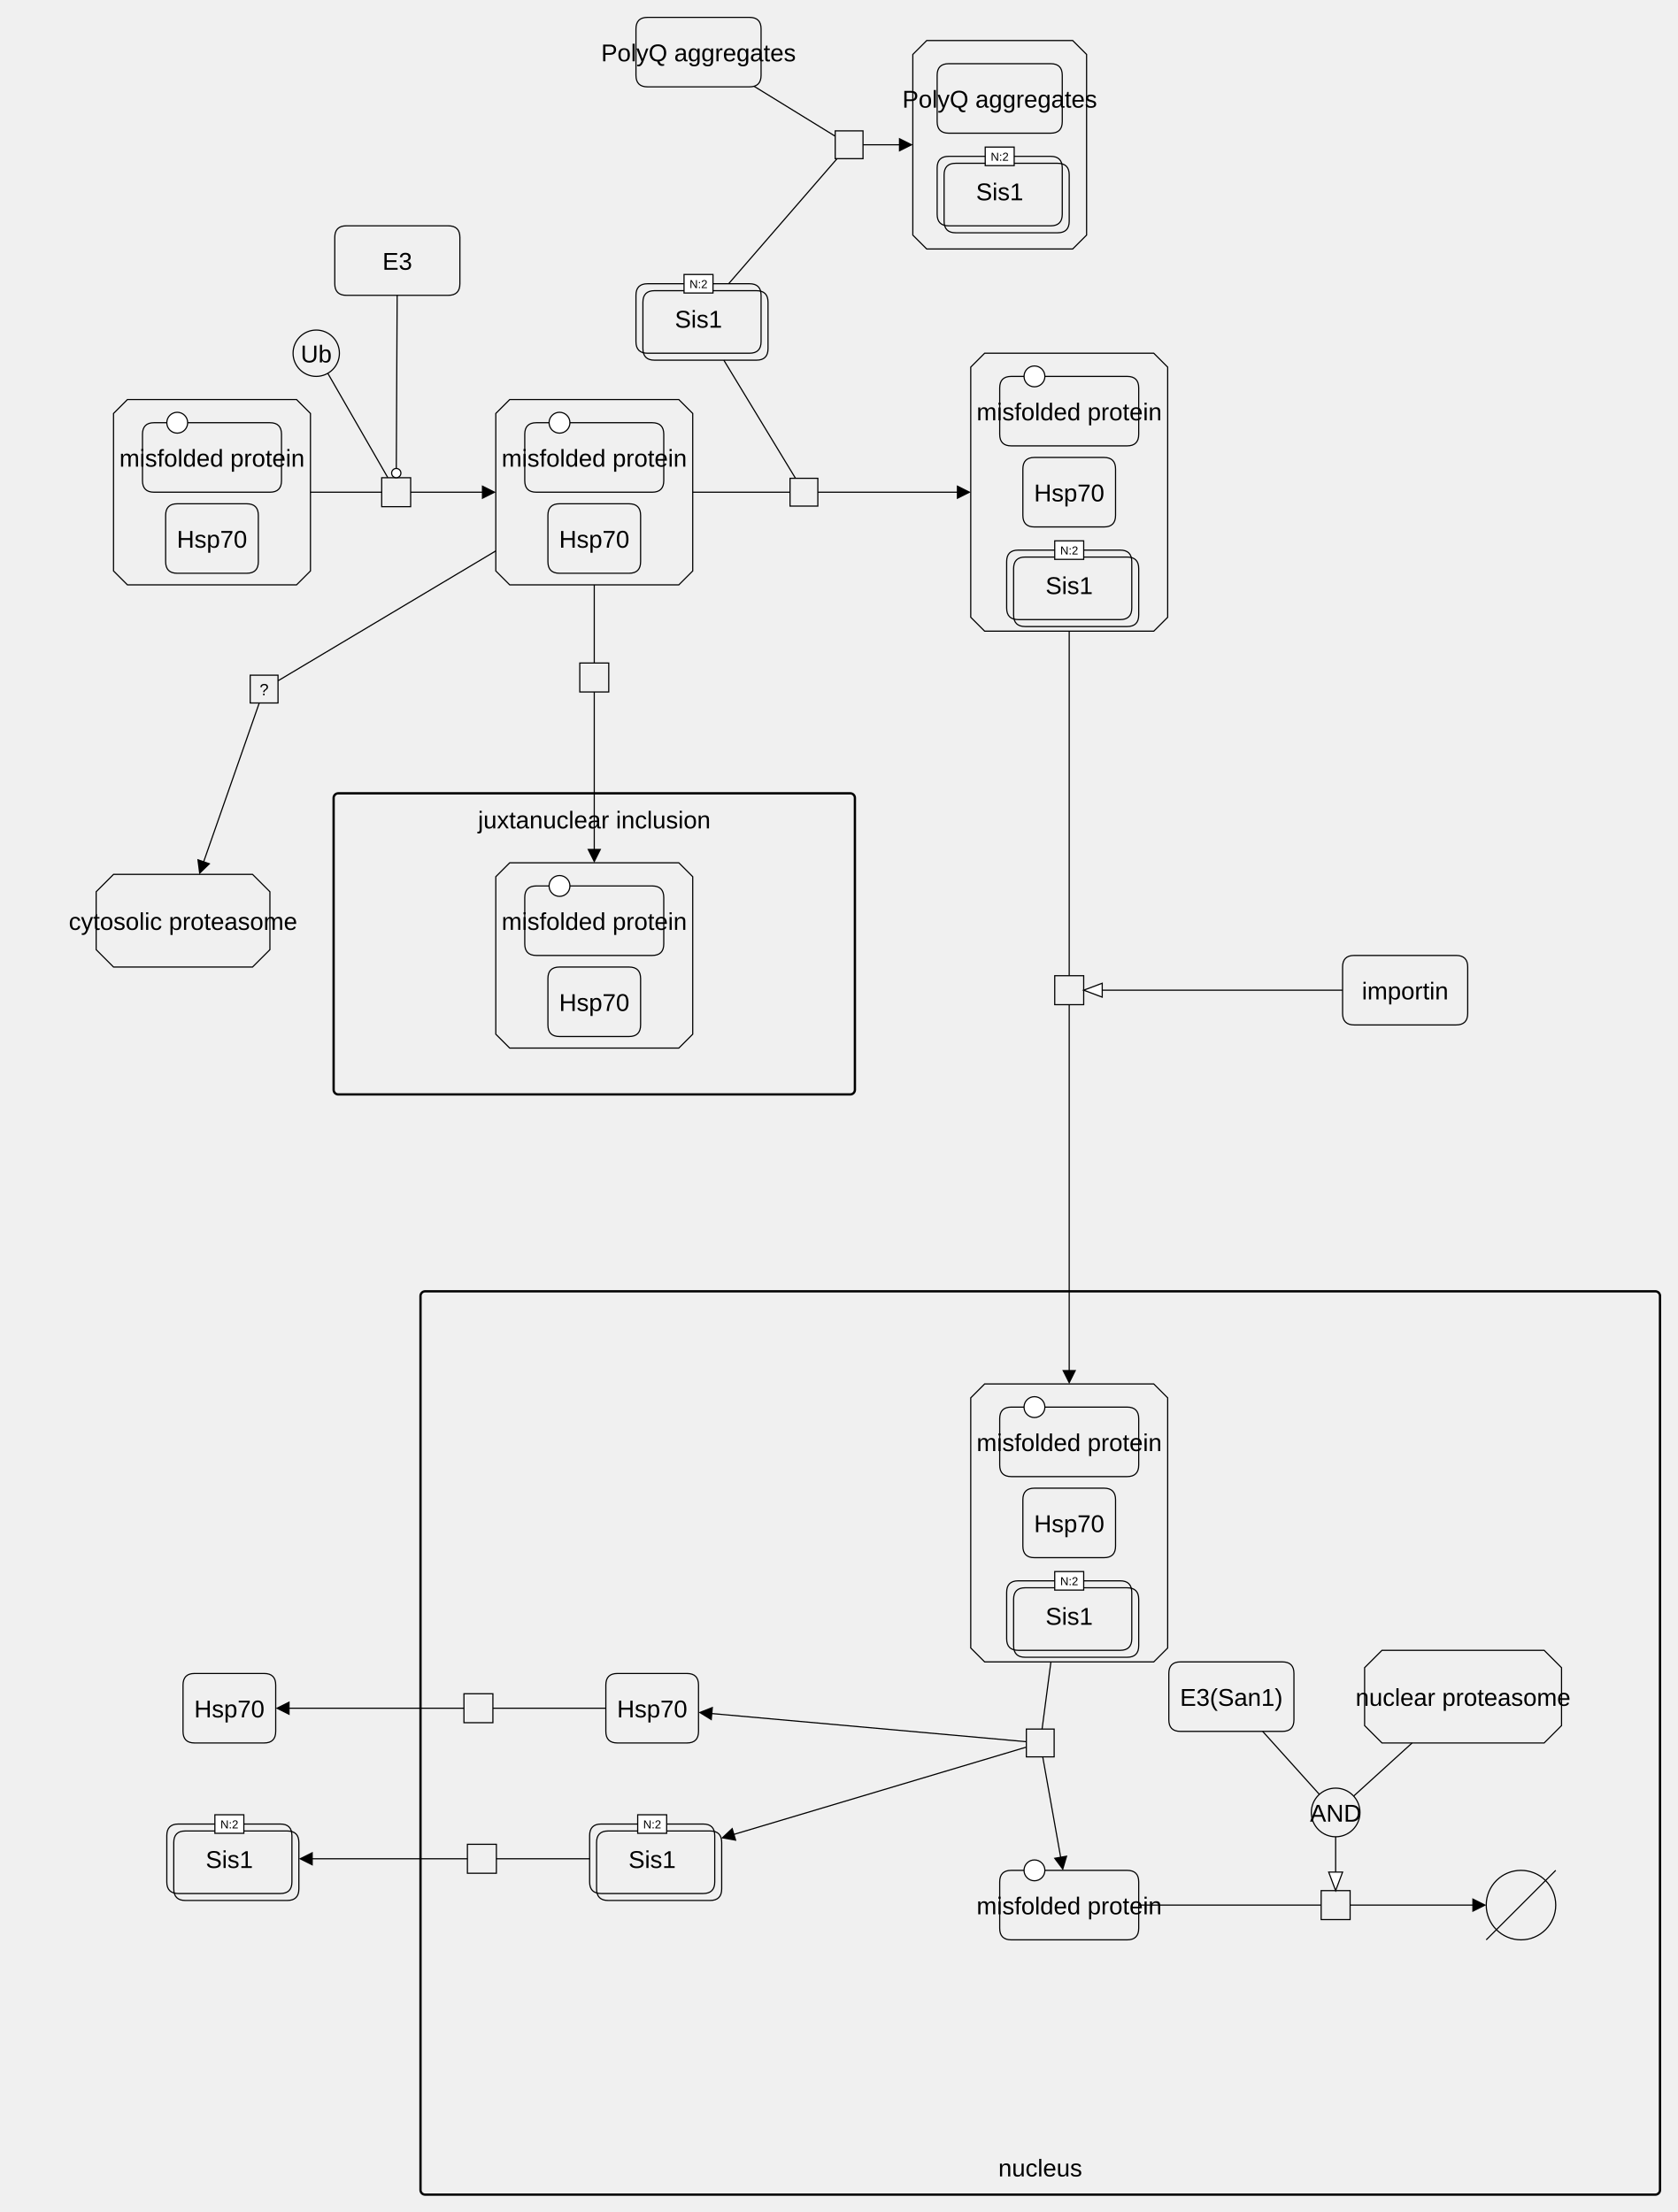
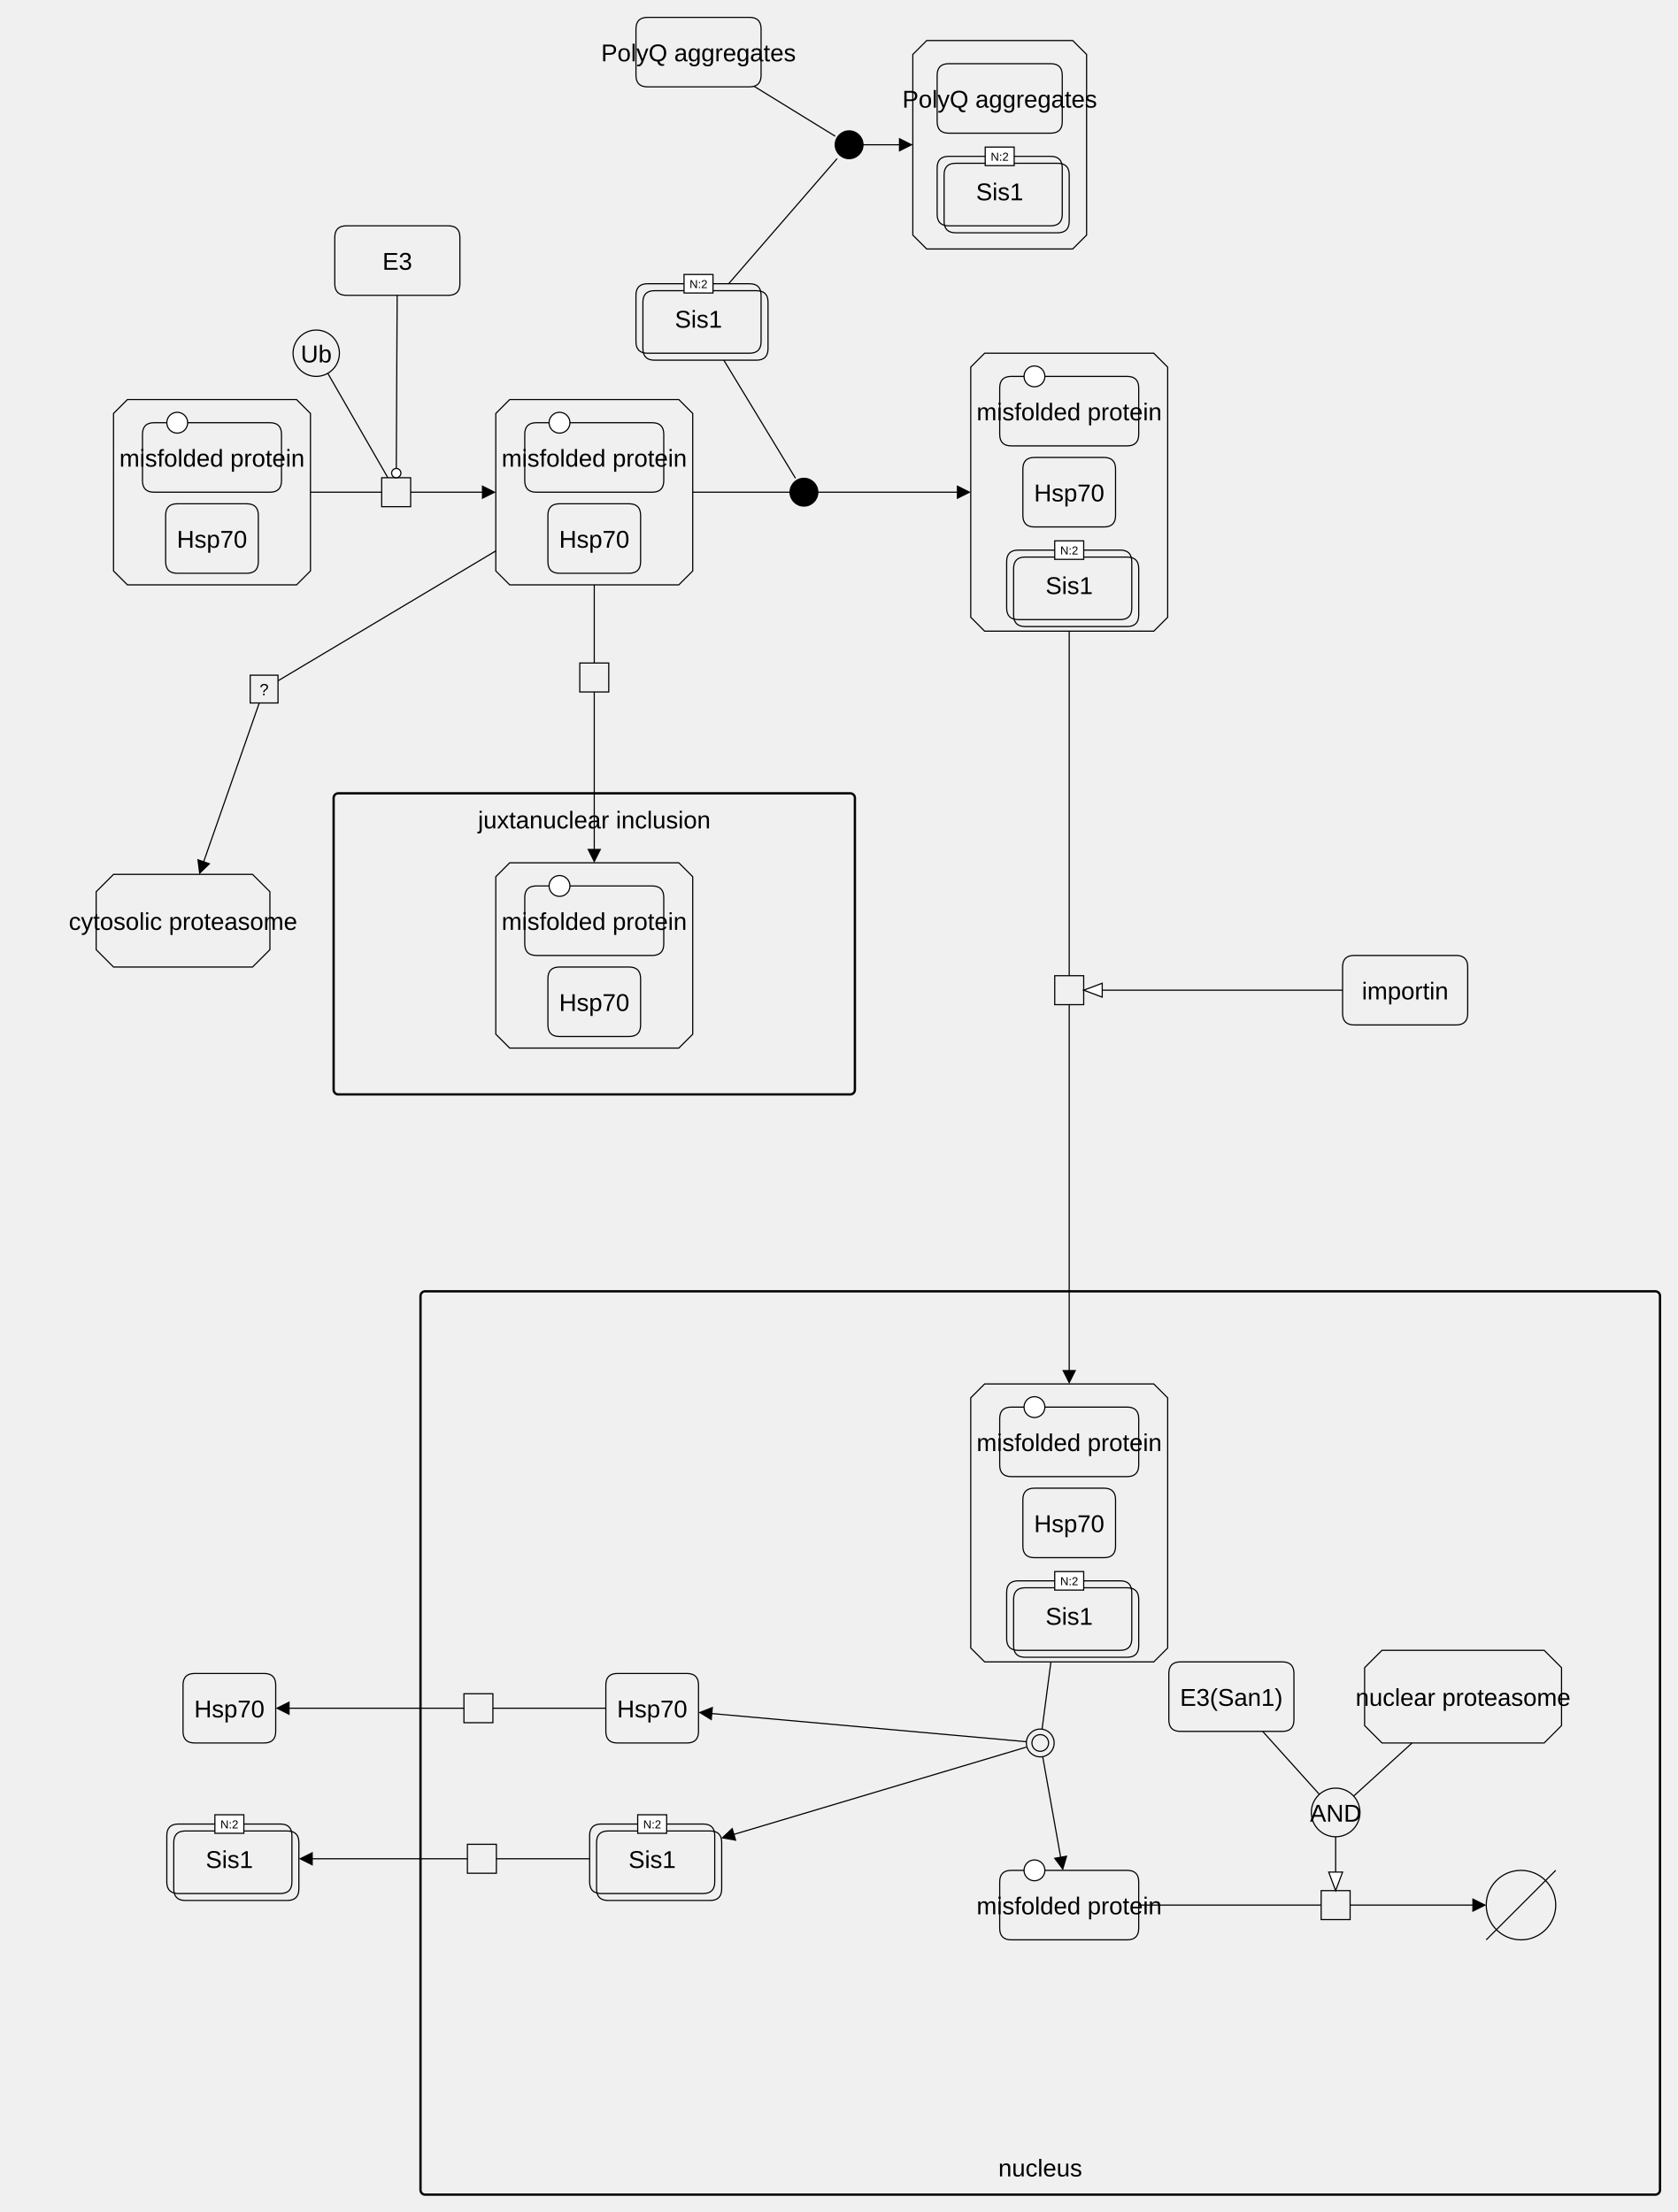
<svg xmlns="http://www.w3.org/2000/svg" width="1448" height="1910" viewBox="0 0 1448 1910" stroke-linecap="butt" stroke-miterlimit="10">
  <g transform="translate(48,-35)">
    <path d="M240 724 C240 721.791 241.791 720 244 720 L686 720 C688.209 720 690 721.791 690 724 L690 976 C690 978.209 688.209 980 686 980 L244 980 C241.791 980 240 978.209 240 976 Z" fill="none" stroke="#000000" stroke-width="2" />
    <text x="465" y="750.312" text-anchor="middle" font-family="'Dialog', Arial, Helvetica, sans-serif" font-size="21" fill="#000000" class="t-page" stroke="none" xml:space="preserve">juxtanuclear inclusion</text>
    <path d="M392 780 L538 780 L550 792 L550 928 L538 940 L392 940 L380 928 L380 792 Z" fill="none" stroke="#000000" />
    <path d="M425 880 Q425 870 435 870 L495 870 Q505 870 505 880 L505 920 Q505 930 495 930 L435 930 Q425 930 425 920 Z" fill="none" stroke="#000000" />
    <text x="465" y="907.937" text-anchor="middle" font-family="'Dialog', Arial, Helvetica, sans-serif" font-size="21" fill="#000000" class="t-page" stroke="none" xml:space="preserve">Hsp70</text>
    <path d="M405 810 Q405 800 415 800 L515 800 Q525 800 525 810 L525 850 Q525 860 515 860 L415 860 Q405 860 405 850 Z" fill="none" stroke="#000000" />
    <text x="465" y="837.937" text-anchor="middle" font-family="'Dialog', Arial, Helvetica, sans-serif" font-size="21" fill="#000000" class="t-page" stroke="none" xml:space="preserve">misfolded protein</text>
    <path d="M426 800 C426 795.029 430.029 791 435 791 L435 791 C439.971 791 444 795.029 444 800 L444 800 C444 804.971 439.971 809 435 809 L435 809 C430.029 809 426 804.971 426 800 Z" fill="#FFFFFF" class="c-white" stroke="none" />
    <path d="M426 800 C426 795.029 430.029 791 435 791 L435 791 C439.971 791 444 795.029 444 800 L444 800 C444 804.971 439.971 809 435 809 L435 809 C430.029 809 426 804.971 426 800 Z" fill="none" stroke="#000000" />
    <path d="M315 1154 C315 1151.791 316.791 1150 319 1150 L1381 1150 C1383.209 1150 1385 1151.791 1385 1154 L1385 1926 C1385 1928.209 1383.209 1930 1381 1930 L319 1930 C316.791 1930 315 1928.209 315 1926 Z" fill="none" stroke="#000000" stroke-width="2" />
    <text x="850" y="1914.312" text-anchor="middle" font-family="'Dialog', Arial, Helvetica, sans-serif" font-size="21" fill="#000000" class="t-page" stroke="none" xml:space="preserve">nucleus</text>
    <path d="M1235 1680 C1235 1663.431 1248.431 1650 1265 1650 L1265 1650 C1281.569 1650 1295 1663.431 1295 1680 L1295 1680 C1295 1696.569 1281.569 1710 1265 1710 L1265 1710 C1248.431 1710 1235 1696.569 1235 1680 Z" fill="none" stroke="#000000" />
    <path d="M1235 1710 L1295 1650" fill="none" stroke="#000000" />
    <path d="M802 1230 L948 1230 L960 1242 L960 1458 L948 1470 L802 1470 L790 1458 L790 1242 Z" fill="none" stroke="#000000" />
    <path d="M835 1330 Q835 1320 845 1320 L905 1320 Q915 1320 915 1330 L915 1370 Q915 1380 905 1380 L845 1380 Q835 1380 835 1370 Z" fill="none" stroke="#000000" />
    <text x="875" y="1357.937" text-anchor="middle" font-family="'Dialog', Arial, Helvetica, sans-serif" font-size="21" fill="#000000" class="t-page" stroke="none" xml:space="preserve">Hsp70</text>
    <path d="M815 1260 Q815 1250 825 1250 L925 1250 Q935 1250 935 1260 L935 1300 Q935 1310 925 1310 L825 1310 Q815 1310 815 1300 Z" fill="none" stroke="#000000" />
    <text x="875" y="1287.937" text-anchor="middle" font-family="'Dialog', Arial, Helvetica, sans-serif" font-size="21" fill="#000000" class="t-page" stroke="none" xml:space="preserve">misfolded protein</text>
    <path d="M836 1250 C836 1245.029 840.029 1241 845 1241 L845 1241 C849.971 1241 854 1245.029 854 1250 L854 1250 C854 1254.971 849.971 1259 845 1259 L845 1259 C840.029 1259 836 1254.971 836 1250 Z" fill="#FFFFFF" class="c-white" stroke="none" />
    <path d="M836 1250 C836 1245.029 840.029 1241 845 1241 L845 1241 C849.971 1241 854 1245.029 854 1250 L854 1250 C854 1254.971 849.971 1259 845 1259 L845 1259 C840.029 1259 836 1254.971 836 1250 Z" fill="none" stroke="#000000" />
    <path d="M827 1416 Q827 1406 837 1406 L925 1406 Q935 1406 935 1416 L935 1456 Q935 1466 925 1466 L837 1466 Q827 1466 827 1456 Z" fill="none" stroke="#000000" />
    <path d="M821 1410 Q821 1400 831 1400 L919 1400 Q929 1400 929 1410 L929 1450 Q929 1460 919 1460 L831 1460 Q821 1460 821 1450 Z" fill="none" stroke="#000000" />
    <text x="875" y="1437.937" text-anchor="middle" font-family="'Dialog', Arial, Helvetica, sans-serif" font-size="21" fill="#000000" class="t-page" stroke="none" xml:space="preserve">Sis1</text>
    <path d="M862.5 1392 L887.5 1392 L887.5 1408 L862.5 1408 Z" fill="#FFFFFF" class="c-white" stroke="none" />
    <path d="M862.5 1392 L887.5 1392 L887.5 1408 L862.5 1408 Z" fill="none" stroke="#000000" />
    <text x="875" y="1403.78" text-anchor="middle" font-family="'Dialog', Arial, Helvetica, sans-serif" font-size="10" fill="#000000" class="t-white" stroke="none" xml:space="preserve">N:2</text>
    <path d="M815 1660 Q815 1650 825 1650 L925 1650 Q935 1650 935 1660 L935 1700 Q935 1710 925 1710 L825 1710 Q815 1710 815 1700 Z" fill="none" stroke="#000000" />
    <text x="875" y="1687.937" text-anchor="middle" font-family="'Dialog', Arial, Helvetica, sans-serif" font-size="21" fill="#000000" class="t-page" stroke="none" xml:space="preserve">misfolded protein</text>
    <path d="M836 1650 C836 1645.029 840.029 1641 845 1641 L845 1641 C849.971 1641 854 1645.029 854 1650 L854 1650 C854 1654.971 849.971 1659 845 1659 L845 1659 C840.029 1659 836 1654.971 836 1650 Z" fill="#FFFFFF" class="c-white" stroke="none" />
    <path d="M836 1650 C836 1645.029 840.029 1641 845 1641 L845 1641 C849.971 1641 854 1645.029 854 1650 L854 1650 C854 1654.971 849.971 1659 845 1659 L845 1659 C840.029 1659 836 1654.971 836 1650 Z" fill="none" stroke="#000000" />
    <path d="M475 1490 Q475 1480 485 1480 L545 1480 Q555 1480 555 1490 L555 1530 Q555 1540 545 1540 L485 1540 Q475 1540 475 1530 Z" fill="none" stroke="#000000" />
    <text x="515" y="1517.937" text-anchor="middle" font-family="'Dialog', Arial, Helvetica, sans-serif" font-size="21" fill="#000000" class="t-page" stroke="none" xml:space="preserve">Hsp70</text>
    <path d="M467 1626 Q467 1616 477 1616 L565 1616 Q575 1616 575 1626 L575 1666 Q575 1676 565 1676 L477 1676 Q467 1676 467 1666 Z" fill="none" stroke="#000000" />
    <path d="M461 1620 Q461 1610 471 1610 L559 1610 Q569 1610 569 1620 L569 1660 Q569 1670 559 1670 L471 1670 Q461 1670 461 1660 Z" fill="none" stroke="#000000" />
    <text x="515" y="1647.937" text-anchor="middle" font-family="'Dialog', Arial, Helvetica, sans-serif" font-size="21" fill="#000000" class="t-page" stroke="none" xml:space="preserve">Sis1</text>
    <path d="M502.5 1602 L527.5 1602 L527.5 1618 L502.5 1618 Z" fill="#FFFFFF" class="c-white" stroke="none" />
    <path d="M502.5 1602 L527.5 1602 L527.5 1618 L502.5 1618 Z" fill="none" stroke="#000000" />
    <text x="515" y="1613.78" text-anchor="middle" font-family="'Dialog', Arial, Helvetica, sans-serif" font-size="10" fill="#000000" class="t-white" stroke="none" xml:space="preserve">N:2</text>
    <path d="M961 1480 Q961 1470 971 1470 L1059 1470 Q1069 1470 1069 1480 L1069 1520 Q1069 1530 1059 1530 L971 1530 Q961 1530 961 1520 Z" fill="none" stroke="#000000" />
    <text x="1015" y="1507.937" text-anchor="middle" font-family="'Dialog', Arial, Helvetica, sans-serif" font-size="21" fill="#000000" class="t-page" stroke="none" xml:space="preserve">E3(San1)</text>
    <path d="M1145 1460 L1285 1460 L1300 1475 L1300 1525 L1285 1540 L1145 1540 L1130 1525 L1130 1475 Z" fill="none" stroke="#000000" />
    <text x="1215" y="1507.937" text-anchor="middle" font-family="'Dialog', Arial, Helvetica, sans-serif" font-size="21" fill="#000000" class="t-page" stroke="none" xml:space="preserve">nuclear proteasome</text>
    <path d="M241 240 Q241 230 251 230 L339 230 Q349 230 349 240 L349 280 Q349 290 339 290 L251 290 Q241 290 241 280 Z" fill="none" stroke="#000000" />
    <text x="295" y="267.937" text-anchor="middle" font-family="'Dialog', Arial, Helvetica, sans-serif" font-size="21" fill="#000000" class="t-page" stroke="none" xml:space="preserve">E3</text>
    <path d="M752 70 L878 70 L890 82 L890 238 L878 250 L752 250 L740 238 L740 82 Z" fill="none" stroke="#000000" />
    <path d="M761 100 Q761 90 771 90 L859 90 Q869 90 869 100 L869 140 Q869 150 859 150 L771 150 Q761 150 761 140 Z" fill="none" stroke="#000000" />
    <text x="815" y="127.937" text-anchor="middle" font-family="'Dialog', Arial, Helvetica, sans-serif" font-size="21" fill="#000000" class="t-page" stroke="none" xml:space="preserve">PolyQ aggregates</text>
    <path d="M767 186 Q767 176 777 176 L865 176 Q875 176 875 186 L875 226 Q875 236 865 236 L777 236 Q767 236 767 226 Z" fill="none" stroke="#000000" />
    <path d="M761 180 Q761 170 771 170 L859 170 Q869 170 869 180 L869 220 Q869 230 859 230 L771 230 Q761 230 761 220 Z" fill="none" stroke="#000000" />
    <text x="815" y="207.937" text-anchor="middle" font-family="'Dialog', Arial, Helvetica, sans-serif" font-size="21" fill="#000000" class="t-page" stroke="none" xml:space="preserve">Sis1</text>
    <path d="M802.5 162 L827.5 162 L827.5 178 L802.5 178 Z" fill="#FFFFFF" class="c-white" stroke="none" />
    <path d="M802.5 162 L827.5 162 L827.5 178 L802.5 178 Z" fill="none" stroke="#000000" />
    <text x="815" y="173.78" text-anchor="middle" font-family="'Dialog', Arial, Helvetica, sans-serif" font-size="10" fill="#000000" class="t-white" stroke="none" xml:space="preserve">N:2</text>
    <path d="M1111 870 Q1111 860 1121 860 L1209 860 Q1219 860 1219 870 L1219 910 Q1219 920 1209 920 L1121 920 Q1111 920 1111 910 Z" fill="none" stroke="#000000" />
    <text x="1165" y="897.937" text-anchor="middle" font-family="'Dialog', Arial, Helvetica, sans-serif" font-size="21" fill="#000000" class="t-page" stroke="none" xml:space="preserve">importin</text>
    <path d="M110 1490 Q110 1480 120 1480 L180 1480 Q190 1480 190 1490 L190 1530 Q190 1540 180 1540 L120 1540 Q110 1540 110 1530 Z" fill="none" stroke="#000000" />
    <text x="150" y="1517.937" text-anchor="middle" font-family="'Dialog', Arial, Helvetica, sans-serif" font-size="21" fill="#000000" class="t-page" stroke="none" xml:space="preserve">Hsp70</text>
    <path d="M102 1626 Q102 1616 112 1616 L200 1616 Q210 1616 210 1626 L210 1666 Q210 1676 200 1676 L112 1676 Q102 1676 102 1666 Z" fill="none" stroke="#000000" />
    <path d="M96 1620 Q96 1610 106 1610 L194 1610 Q204 1610 204 1620 L204 1660 Q204 1670 194 1670 L106 1670 Q96 1670 96 1660 Z" fill="none" stroke="#000000" />
    <text x="150" y="1647.937" text-anchor="middle" font-family="'Dialog', Arial, Helvetica, sans-serif" font-size="21" fill="#000000" class="t-page" stroke="none" xml:space="preserve">Sis1</text>
    <path d="M137.5 1602 L162.5 1602 L162.5 1618 L137.5 1618 Z" fill="#FFFFFF" class="c-white" stroke="none" />
    <path d="M137.5 1602 L162.5 1602 L162.5 1618 L137.5 1618 Z" fill="none" stroke="#000000" />
    <text x="150" y="1613.78" text-anchor="middle" font-family="'Dialog', Arial, Helvetica, sans-serif" font-size="10" fill="#000000" class="t-white" stroke="none" xml:space="preserve">N:2</text>
    <path d="M501 60 Q501 50 511 50 L599 50 Q609 50 609 60 L609 100 Q609 110 599 110 L511 110 Q501 110 501 100 Z" fill="none" stroke="#000000" />
    <text x="555" y="87.937" text-anchor="middle" font-family="'Dialog', Arial, Helvetica, sans-serif" font-size="21" fill="#000000" class="t-page" stroke="none" xml:space="preserve">PolyQ aggregates</text>
-     <path d="M673 148 L697 148 L697 172 L673 172 Z" fill="none" stroke="#000000" />
+     <g class="sbgn-association">
+       <path d="M673 160 C673 153.372 678.372 148 685 148 L685 148 C691.628 148 697 153.372 697 160 L697 160 C697 166.628 691.628 172 685 172 L685 172 C678.372 172 673 166.628 673 160 Z" fill="#000000" stroke="none" />
+       <path d="M673 160 C673 153.372 678.372 148 685 148 L685 148 C691.628 148 697 153.372 697 160 L697 160 C697 166.628 691.628 172 685 172 L685 172 C678.372 172 673 166.628 673 160 Z" fill="none" stroke="#000000" />
+     </g>
+     <g class="sbgn-generic" display="none">
+       <path d="M673 148 L697 148 L697 172 L673 172 Z" fill="none" stroke="#000000" />
+     </g>
    <path d="M507 296 Q507 286 517 286 L605 286 Q615 286 615 296 L615 336 Q615 346 605 346 L517 346 Q507 346 507 336 Z" fill="none" stroke="#000000" />
    <path d="M501 290 Q501 280 511 280 L599 280 Q609 280 609 290 L609 330 Q609 340 599 340 L511 340 Q501 340 501 330 Z" fill="none" stroke="#000000" />
    <text x="555" y="317.937" text-anchor="middle" font-family="'Dialog', Arial, Helvetica, sans-serif" font-size="21" fill="#000000" class="t-page" stroke="none" xml:space="preserve">Sis1</text>
    <path d="M542.5 272 L567.5 272 L567.5 288 L542.5 288 Z" fill="#FFFFFF" class="c-white" stroke="none" />
    <path d="M542.5 272 L567.5 272 L567.5 288 L542.5 288 Z" fill="none" stroke="#000000" />
    <text x="555" y="283.779" text-anchor="middle" font-family="'Dialog', Arial, Helvetica, sans-serif" font-size="10" fill="#000000" class="t-white" stroke="none" xml:space="preserve">N:2</text>
-     <path d="M634 448 L658 448 L658 472 L634 472 Z" fill="none" stroke="#000000" />
+     <g class="sbgn-association">
+       <path d="M634 460 C634 453.372 639.372 448 646 448 L646 448 C652.628 448 658 453.372 658 460 L658 460 C658 466.628 652.628 472 646 472 L646 472 C639.372 472 634 466.628 634 460 Z" fill="#000000" stroke="none" />
+       <path d="M634 460 C634 453.372 639.372 448 646 448 L646 448 C652.628 448 658 453.372 658 460 L658 460 C658 466.628 652.628 472 646 472 L646 472 C639.372 472 634 466.628 634 460 Z" fill="none" stroke="#000000" />
+     </g>
+     <g class="sbgn-generic" display="none">
+       <path d="M634 448 L658 448 L658 472 L634 472 Z" fill="none" stroke="#000000" />
+     </g>
    <path d="M205 340 C205 328.954 213.954 320 225 320 L225 320 C236.046 320 245 328.954 245 340 L245 340 C245 351.046 236.046 360 225 360 L225 360 C213.954 360 205 351.046 205 340 Z" fill="none" stroke="#000000" />
    <text x="225" y="347.937" text-anchor="middle" font-family="'Dialog', Arial, Helvetica, sans-serif" font-size="21" fill="#000000" class="t-page" stroke="none" xml:space="preserve">Ub</text>
    <path d="M62 380 L208 380 L220 392 L220 528 L208 540 L62 540 L50 528 L50 392 Z" fill="none" stroke="#000000" />
    <path d="M75 410 Q75 400 85 400 L185 400 Q195 400 195 410 L195 450 Q195 460 185 460 L85 460 Q75 460 75 450 Z" fill="none" stroke="#000000" />
    <text x="135" y="437.937" text-anchor="middle" font-family="'Dialog', Arial, Helvetica, sans-serif" font-size="21" fill="#000000" class="t-page" stroke="none" xml:space="preserve">misfolded protein</text>
    <path d="M96 400 C96 395.029 100.029 391 105 391 L105 391 C109.971 391 114 395.029 114 400 L114 400 C114 404.971 109.971 409 105 409 L105 409 C100.029 409 96 404.971 96 400 Z" fill="#FFFFFF" class="c-white" stroke="none" />
    <path d="M96 400 C96 395.029 100.029 391 105 391 L105 391 C109.971 391 114 395.029 114 400 L114 400 C114 404.971 109.971 409 105 409 L105 409 C100.029 409 96 404.971 96 400 Z" fill="none" stroke="#000000" />
    <path d="M95 480 Q95 470 105 470 L165 470 Q175 470 175 480 L175 520 Q175 530 165 530 L105 530 Q95 530 95 520 Z" fill="none" stroke="#000000" />
    <text x="135" y="507.937" text-anchor="middle" font-family="'Dialog', Arial, Helvetica, sans-serif" font-size="21" fill="#000000" class="t-page" stroke="none" xml:space="preserve">Hsp70</text>
    <path d="M281.5 447.5 L306.5 447.5 L306.5 472.5 L281.5 472.5 Z" fill="none" stroke="#000000" />
-     <path d="M838 1528 L862 1528 L862 1552 L838 1552 Z" fill="none" stroke="#000000" />
+     <g class="sbgn-dissociation">
+       <path d="M838 1540 C838 1533.372 843.372 1528 850 1528 L850 1528 C856.628 1528 862 1533.372 862 1540 L862 1540 C862 1546.628 856.628 1552 850 1552 L850 1552 C843.372 1552 838 1546.628 838 1540 Z" fill="none" stroke="#000000" />
+       <path d="M842.8 1540 C842.8 1536.023 846.023 1532.8 850 1532.8 L850 1532.8 C853.977 1532.8 857.2 1536.023 857.2 1540 L857.2 1540 C857.2 1543.977 853.977 1547.2 850 1547.2 L850 1547.2 C846.023 1547.2 842.8 1543.977 842.8 1540 Z" fill="none" stroke="#000000" />
+     </g>
+     <g class="sbgn-generic" display="none">
+       <path d="M838 1528 L862 1528 L862 1552 L838 1552 Z" fill="none" stroke="#000000" />
+     </g>
    <path d="M1092.5 1667.5 L1117.5 1667.5 L1117.5 1692.5 L1092.5 1692.5 Z" fill="none" stroke="#000000" />
    <path d="M352.5 1497.5 L377.5 1497.5 L377.5 1522.5 L352.5 1522.5 Z" fill="none" stroke="#000000" />
    <path d="M355.5 1627.5 L380.5 1627.5 L380.5 1652.5 L355.5 1652.5 Z" fill="none" stroke="#000000" />
    <path d="M1084 1600 C1084 1588.402 1093.402 1579 1105 1579 L1105 1579 C1116.598 1579 1126 1588.402 1126 1600 L1126 1600 C1126 1611.598 1116.598 1621 1105 1621 L1105 1621 C1093.402 1621 1084 1611.598 1084 1600 Z" fill="none" stroke="#000000" />
    <text x="1105" y="1607.937" text-anchor="middle" font-family="'Dialog', Arial, Helvetica, sans-serif" font-size="21" fill="#000000" class="t-page" stroke="none" xml:space="preserve">AND</text>
    <path d="M802 340 L948 340 L960 352 L960 568 L948 580 L802 580 L790 568 L790 352 Z" fill="none" stroke="#000000" />
    <path d="M835 440 Q835 430 845 430 L905 430 Q915 430 915 440 L915 480 Q915 490 905 490 L845 490 Q835 490 835 480 Z" fill="none" stroke="#000000" />
    <text x="875" y="467.937" text-anchor="middle" font-family="'Dialog', Arial, Helvetica, sans-serif" font-size="21" fill="#000000" class="t-page" stroke="none" xml:space="preserve">Hsp70</text>
    <path d="M815 370 Q815 360 825 360 L925 360 Q935 360 935 370 L935 410 Q935 420 925 420 L825 420 Q815 420 815 410 Z" fill="none" stroke="#000000" />
    <text x="875" y="397.937" text-anchor="middle" font-family="'Dialog', Arial, Helvetica, sans-serif" font-size="21" fill="#000000" class="t-page" stroke="none" xml:space="preserve">misfolded protein</text>
    <path d="M836 360 C836 355.029 840.029 351 845 351 L845 351 C849.971 351 854 355.029 854 360 L854 360 C854 364.971 849.971 369 845 369 L845 369 C840.029 369 836 364.971 836 360 Z" fill="#FFFFFF" class="c-white" stroke="none" />
    <path d="M836 360 C836 355.029 840.029 351 845 351 L845 351 C849.971 351 854 355.029 854 360 L854 360 C854 364.971 849.971 369 845 369 L845 369 C840.029 369 836 364.971 836 360 Z" fill="none" stroke="#000000" />
    <path d="M827 526 Q827 516 837 516 L925 516 Q935 516 935 526 L935 566 Q935 576 925 576 L837 576 Q827 576 827 566 Z" fill="none" stroke="#000000" />
    <path d="M821 520 Q821 510 831 510 L919 510 Q929 510 929 520 L929 560 Q929 570 919 570 L831 570 Q821 570 821 560 Z" fill="none" stroke="#000000" />
    <text x="875" y="547.937" text-anchor="middle" font-family="'Dialog', Arial, Helvetica, sans-serif" font-size="21" fill="#000000" class="t-page" stroke="none" xml:space="preserve">Sis1</text>
    <path d="M862.5 502 L887.5 502 L887.5 518 L862.5 518 Z" fill="#FFFFFF" class="c-white" stroke="none" />
    <path d="M862.5 502 L887.5 502 L887.5 518 L862.5 518 Z" fill="none" stroke="#000000" />
    <text x="875" y="513.779" text-anchor="middle" font-family="'Dialog', Arial, Helvetica, sans-serif" font-size="10" fill="#000000" class="t-white" stroke="none" xml:space="preserve">N:2</text>
    <path d="M862.5 877.5 L887.5 877.5 L887.5 902.5 L862.5 902.5 Z" fill="none" stroke="#000000" />
    <path d="M452.5 607.5 L477.5 607.5 L477.5 632.5 L452.5 632.5 Z" fill="none" stroke="#000000" />
    <path d="M50 790 L170 790 L185 805 L185 855 L170 870 L50 870 L35 855 L35 805 Z" fill="none" stroke="#000000" />
    <text x="110" y="837.937" text-anchor="middle" font-family="'Dialog', Arial, Helvetica, sans-serif" font-size="21" fill="#000000" class="t-page" stroke="none" xml:space="preserve">cytosolic proteasome</text>
    <path d="M392 380 L538 380 L550 392 L550 528 L538 540 L392 540 L380 528 L380 392 Z" fill="none" stroke="#000000" />
    <path d="M405 410 Q405 400 415 400 L515 400 Q525 400 525 410 L525 450 Q525 460 515 460 L415 460 Q405 460 405 450 Z" fill="none" stroke="#000000" />
    <text x="465" y="437.937" text-anchor="middle" font-family="'Dialog', Arial, Helvetica, sans-serif" font-size="21" fill="#000000" class="t-page" stroke="none" xml:space="preserve">misfolded protein</text>
    <path d="M426 400 C426 395.029 430.029 391 435 391 L435 391 C439.971 391 444 395.029 444 400 L444 400 C444 404.971 439.971 409 435 409 L435 409 C430.029 409 426 404.971 426 400 Z" fill="#FFFFFF" class="c-white" stroke="none" />
    <path d="M426 400 C426 395.029 430.029 391 435 391 L435 391 C439.971 391 444 395.029 444 400 L444 400 C444 404.971 439.971 409 435 409 L435 409 C430.029 409 426 404.971 426 400 Z" fill="none" stroke="#000000" />
    <path d="M425 480 Q425 470 435 470 L495 470 Q505 470 505 480 L505 520 Q505 530 495 530 L435 530 Q425 530 425 520 Z" fill="none" stroke="#000000" />
    <text x="465" y="507.937" text-anchor="middle" font-family="'Dialog', Arial, Helvetica, sans-serif" font-size="21" fill="#000000" class="t-page" stroke="none" xml:space="preserve">Hsp70</text>
    <path d="M168 618 L192 618 L192 642 L168 642 Z" fill="none" stroke="#000000" />
    <text x="180" y="635.291" text-anchor="middle" font-family="'Dialog', Arial, Helvetica, sans-serif" font-size="14" fill="#000000" class="t-page" stroke="none" xml:space="preserve">?</text>
    <path d="M306.5 460 L369 460" fill="none" stroke="#000000" />
    <path d="M380 460 L368 466 L368 454 Z" fill="#000000" stroke="none" />
    <path d="M294.85 290 L294.103 439.5" fill="none" stroke="#000000" />
    <circle cx="294.082" cy="443.5" r="4" fill="white" class="c-white" stroke="#000000" />
    <path d="M658 460 L779 460" fill="none" stroke="#000000" />
    <path d="M790 460 L778 466 L778 454 Z" fill="#000000" stroke="none" />
    <path d="M697 160 L729 160" fill="none" stroke="#000000" />
    <path d="M740 160 L728 166 L728 154 Z" fill="#000000" stroke="none" />
    <path d="M465 632.5 L465 769" fill="none" stroke="#000000" />
    <path d="M465 780 L459 768 L471 768 Z" fill="#000000" stroke="none" />
    <path d="M875 902.5 L875 1219" fill="none" stroke="#000000" />
    <path d="M875 1230 L869 1218 L881 1218 Z" fill="#000000" stroke="none" />
    <path d="M1111 890 L902.5 890" fill="none" stroke="#000000" />
    <path d="M887.5 890 L903.5 884 L903.5 896 Z" fill="white" class="c-white" stroke="#000000" />
    <path d="M852.143 1552 L867.709 1639.171" fill="none" stroke="#000000" />
    <path d="M869.643 1650 L861.627 1639.242 L873.44 1637.132 Z" fill="#000000" stroke="none" />
    <path d="M838 1538.925 L565.956 1514.563" fill="none" stroke="#000000" />
    <path d="M555 1513.582 L567.487 1508.676 L566.417 1520.629 Z" fill="#000000" stroke="none" />
    <path d="M838 1543.582 L585.056 1619.088" fill="none" stroke="#000000" />
    <path d="M574.516 1622.234 L584.298 1613.052 L587.73 1624.551 Z" fill="#000000" stroke="none" />
    <path d="M352.5 1510 L201 1510" fill="none" stroke="#000000" />
    <path d="M190 1510 L202 1504 L202 1516 Z" fill="#000000" stroke="none" />
    <path d="M355.5 1640 L221 1640" fill="none" stroke="#000000" />
    <path d="M210 1640 L222 1634 L222 1646 Z" fill="#000000" stroke="none" />
    <path d="M1117.5 1680 L1224 1680" fill="none" stroke="#000000" />
    <path d="M1235 1680 L1223 1686 L1223 1674 Z" fill="#000000" stroke="none" />
    <path d="M1105 1621 L1105 1652.5" fill="none" stroke="#000000" />
    <path d="M1105 1667.5 L1099 1651.5 L1111 1651.5 Z" fill="white" class="c-white" stroke="#000000" />
    <path d="M602.909 109.483 L673 152.615" fill="none" stroke="#000000" />
    <path d="M581 280 L674.6 172" fill="none" stroke="#000000" />
    <path d="M576.84 346 L638.72 448" fill="none" stroke="#000000" />
    <path d="M550 460 L634 460" fill="none" stroke="#000000" />
    <path d="M234.928 357.265 L286.812 447.5" fill="none" stroke="#000000" />
    <path d="M220 460 L281.5 460" fill="none" stroke="#000000" />
    <path d="M859.211 1470 L851.579 1528" fill="none" stroke="#000000" />
    <path d="M935 1680 L1092.5 1680" fill="none" stroke="#000000" />
    <path d="M475 1510 L377.5 1510" fill="none" stroke="#000000" />
    <path d="M461 1640 L380.5 1640" fill="none" stroke="#000000" />
    <path d="M1042 1530 L1091.003 1584.447" fill="none" stroke="#000000" />
    <path d="M1171 1540 L1120.486 1585.922" fill="none" stroke="#000000" />
    <path d="M875 580 L875 877.5" fill="none" stroke="#000000" />
    <path d="M465 540 L465 607.5" fill="none" stroke="#000000" />
    <path d="M175.8 642 L127.634 779.618" fill="none" stroke="#000000" />
    <path d="M124 790 L122.301 776.692 L133.627 780.656 Z" fill="#000000" stroke="none" />
    <path d="M380 510.702 L192 622.842" fill="none" stroke="#000000" />
  </g>
</svg>
